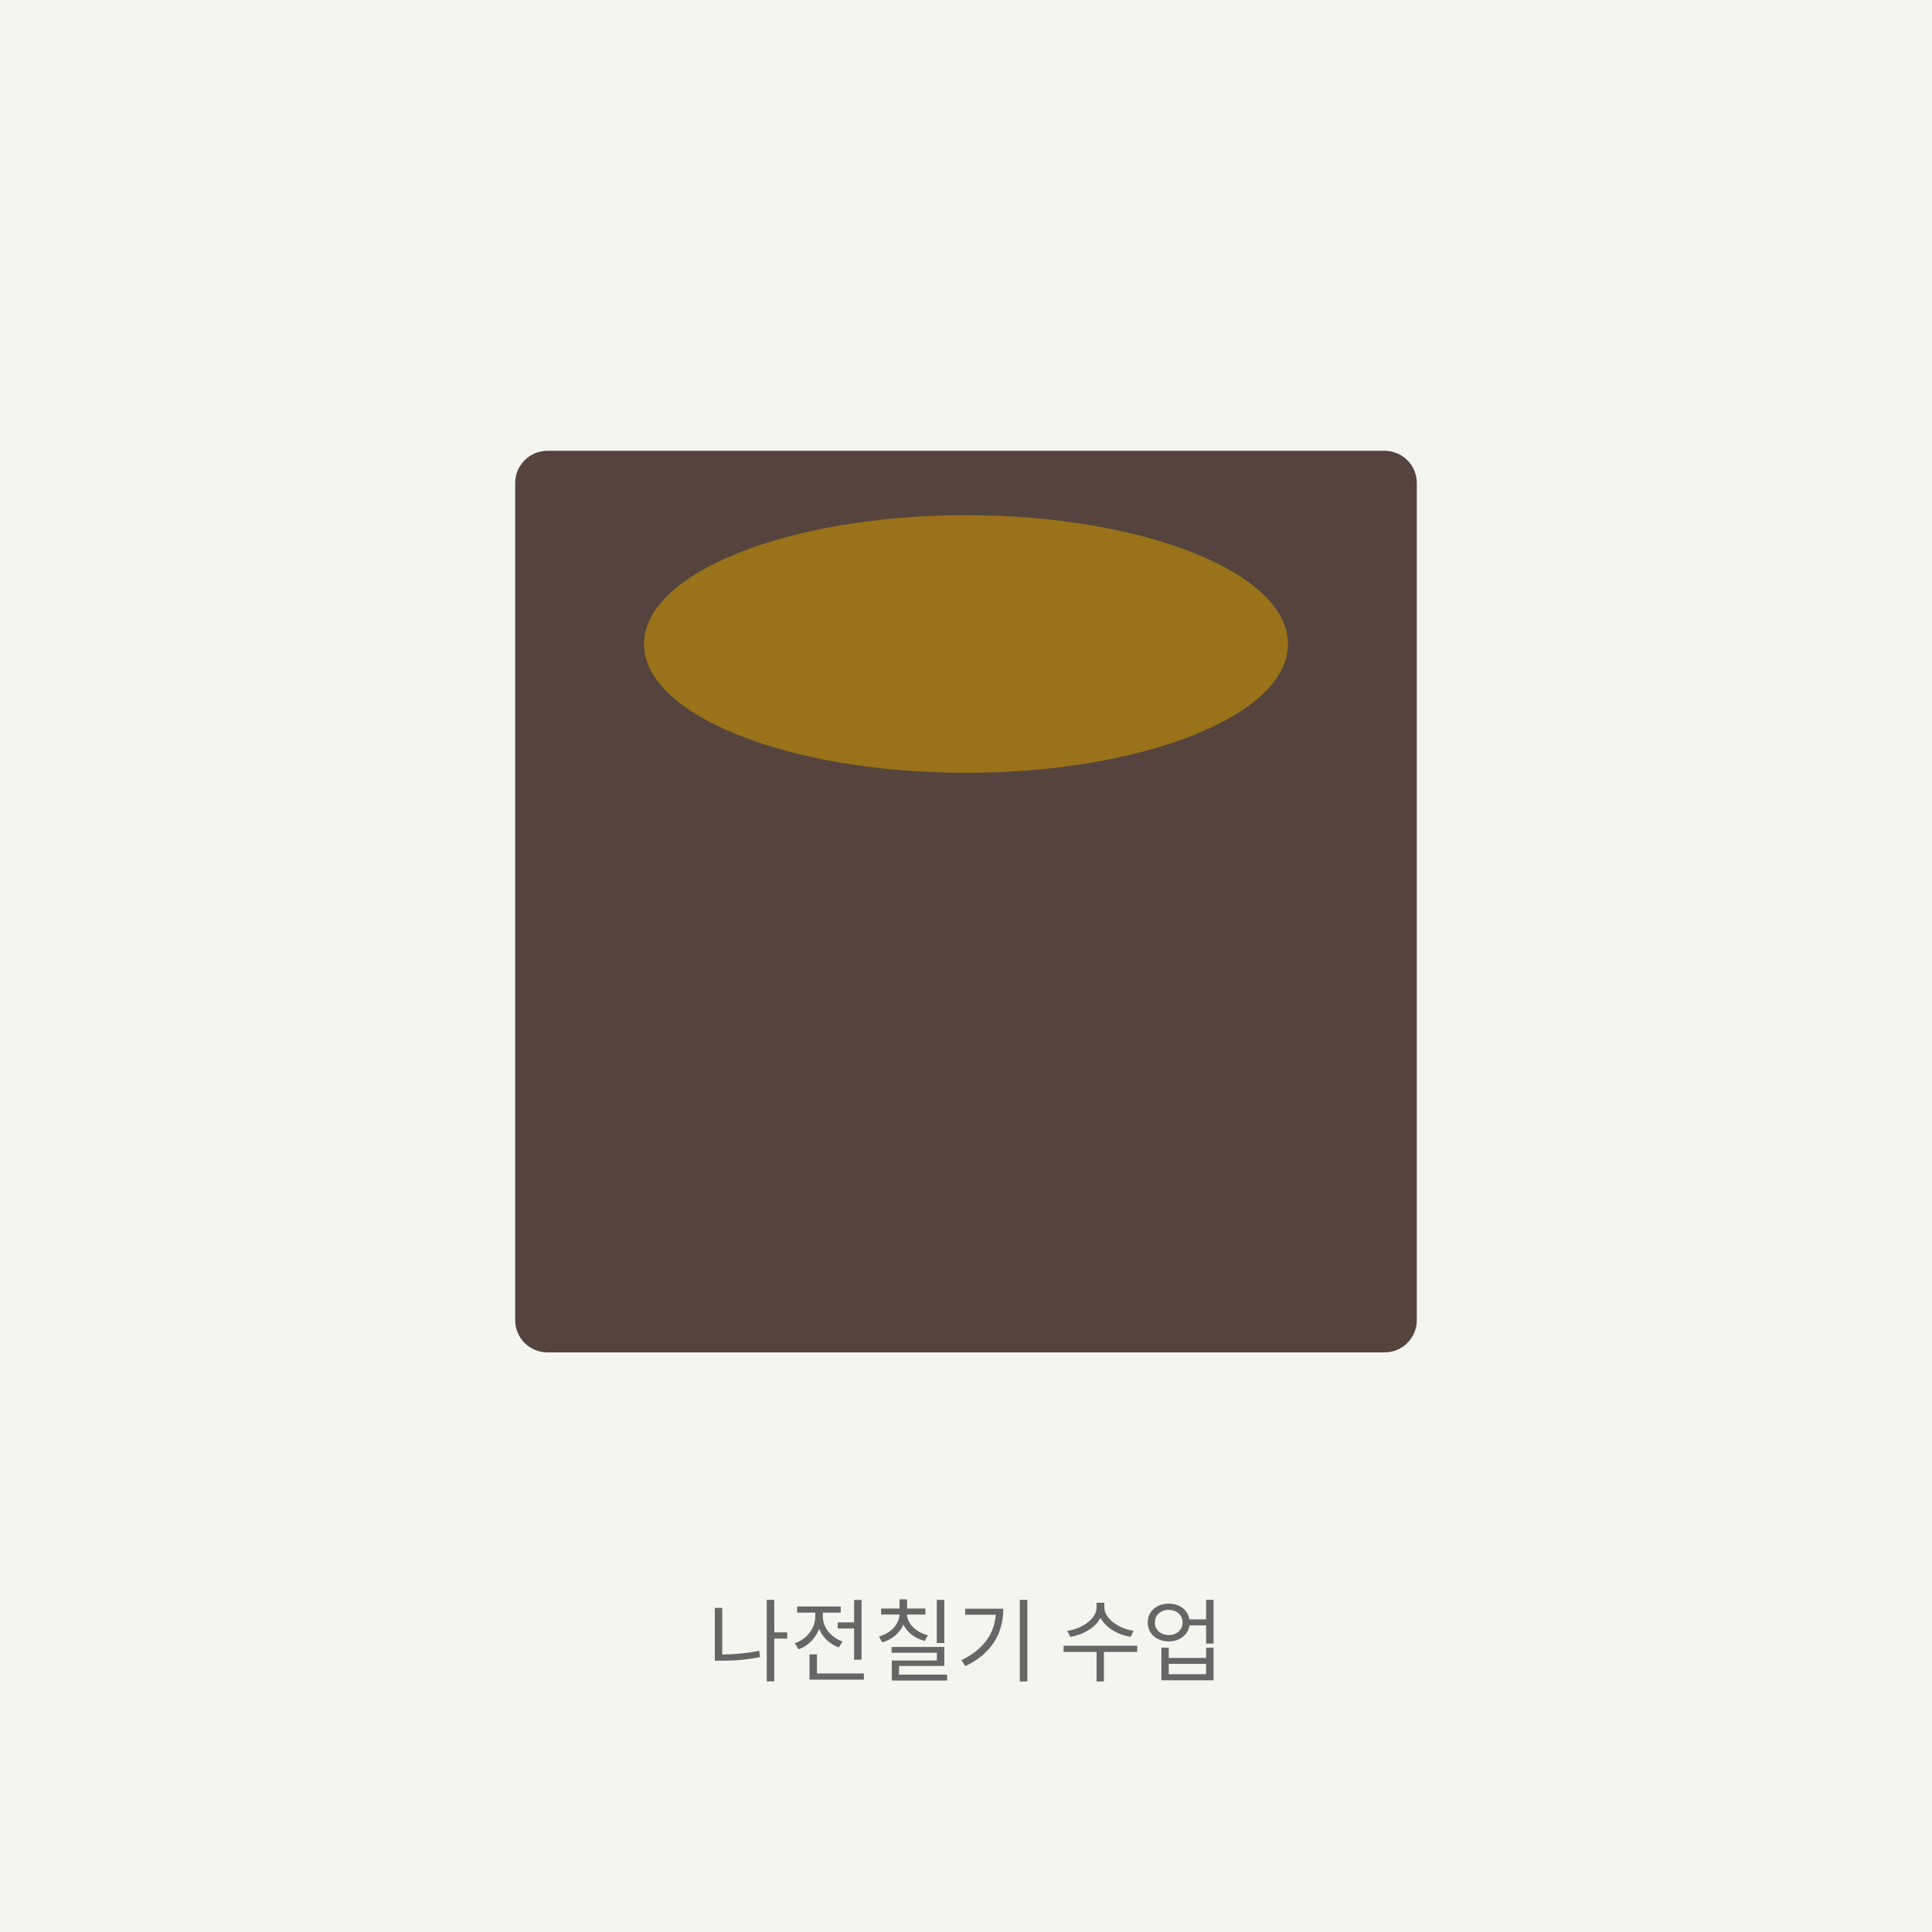
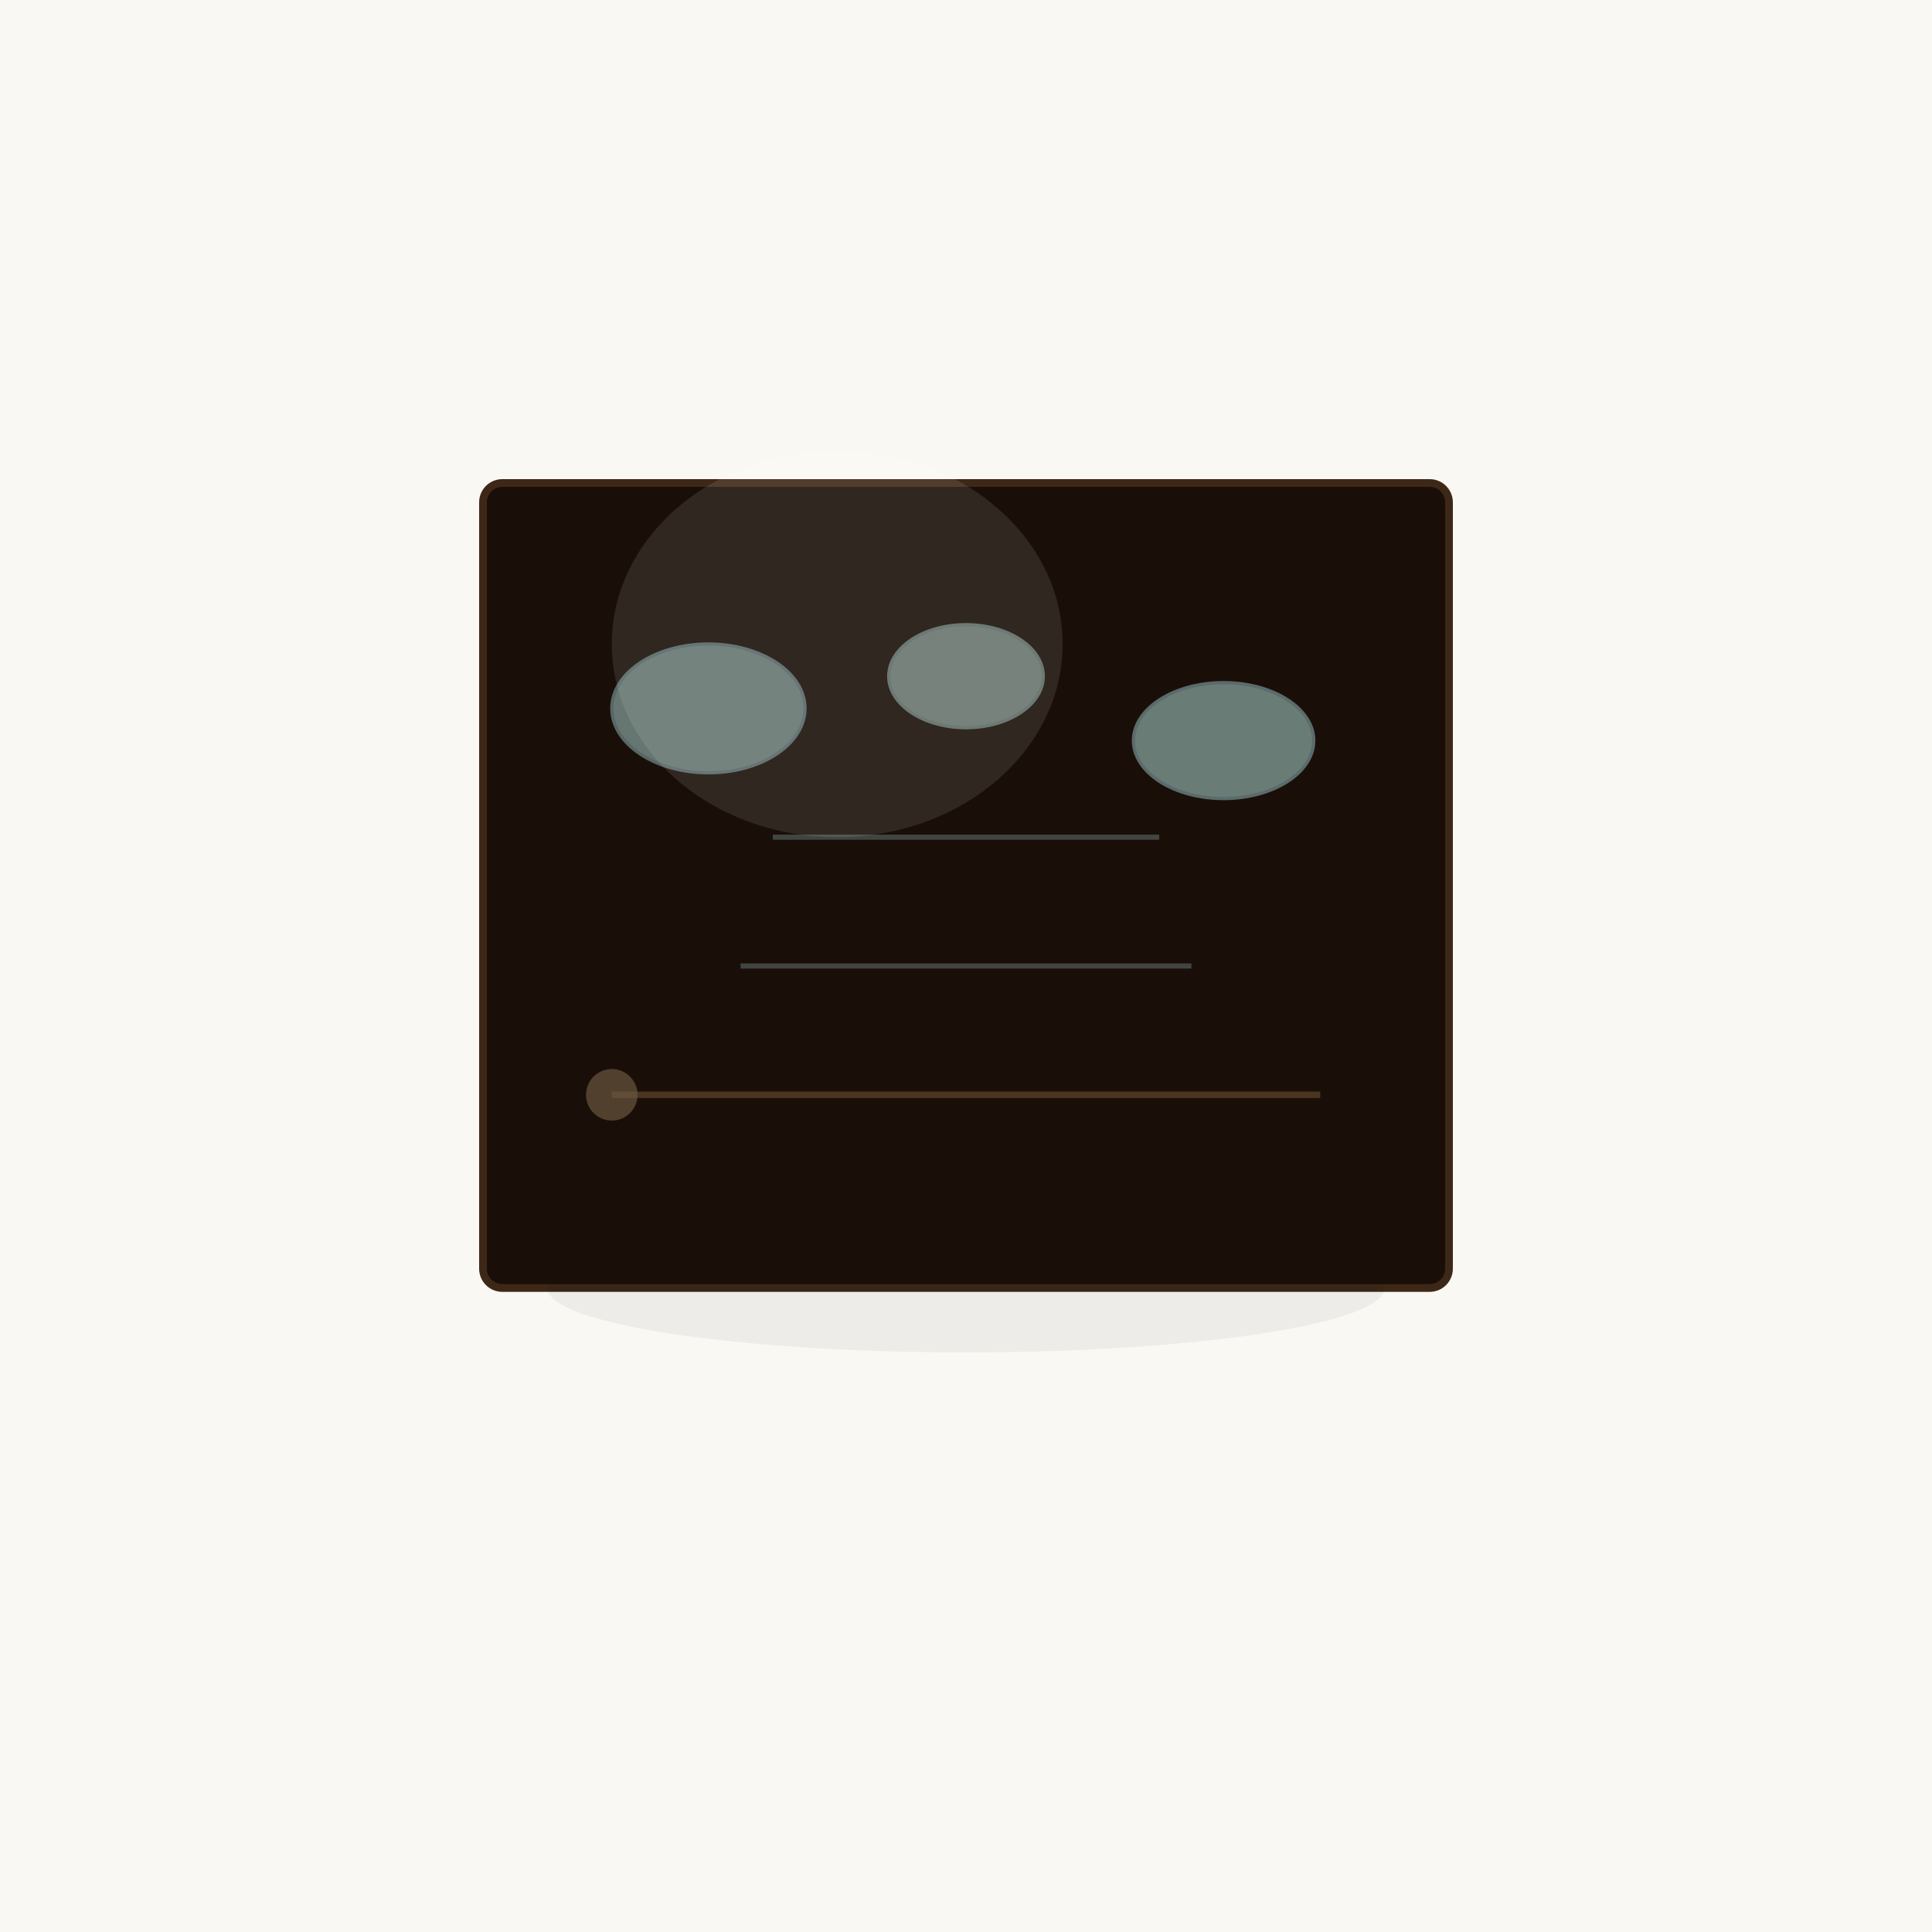
- <svg xmlns="http://www.w3.org/2000/svg" width="300" height="300">
-   <rect width="300" height="300" fill="#f5f5f0" />
-   <rect x="80" y="70" width="140" height="140" fill="#2c1810" opacity="0.8" rx="5" />
-   <ellipse cx="150" cy="100" rx="50" ry="20" fill="#b8860b" opacity="0.7" />
-   <text x="150" y="260" font-family="Arial" font-size="14" text-anchor="middle" fill="#666">나전칠기 수업</text>
+ <svg xmlns="http://www.w3.org/2000/svg" width="300" height="300" viewBox="0 0 300 300">
+   <rect width="300" height="300" fill="#faf8f3" />
+   <rect x="75" y="75" width="150" height="125" fill="#1a0f08" stroke="#3d2817" stroke-width="1.2" rx="3" />
+   <ellipse cx="110" cy="110" rx="15" ry="10" fill="#8faea8" opacity="0.65" stroke="#7a9599" stroke-width="0.5" />
+   <ellipse cx="150" cy="105" rx="12" ry="8" fill="#9db8b3" opacity="0.6" stroke="#8aa9a4" stroke-width="0.5" />
+   <ellipse cx="190" cy="115" rx="14" ry="9" fill="#8faea8" opacity="0.68" stroke="#7a9599" stroke-width="0.5" />
+   <line x1="95" y1="170" x2="205" y2="170" stroke="#4a3520" stroke-width="1" />
+   <circle cx="95" cy="170" r="4" fill="#6a5540" opacity="0.7" />
+   <path d="M 120 130 L 180 130" stroke="#7a9599" stroke-width="0.8" opacity="0.4" />
+   <path d="M 115 150 L 185 150" stroke="#7a9599" stroke-width="0.8" opacity="0.4" />
+   <ellipse cx="130" cy="100" rx="35" ry="30" fill="#fff" opacity="0.1" />
+   <ellipse cx="150" cy="200" rx="65" ry="10" fill="#000" opacity="0.05" />
</svg>
